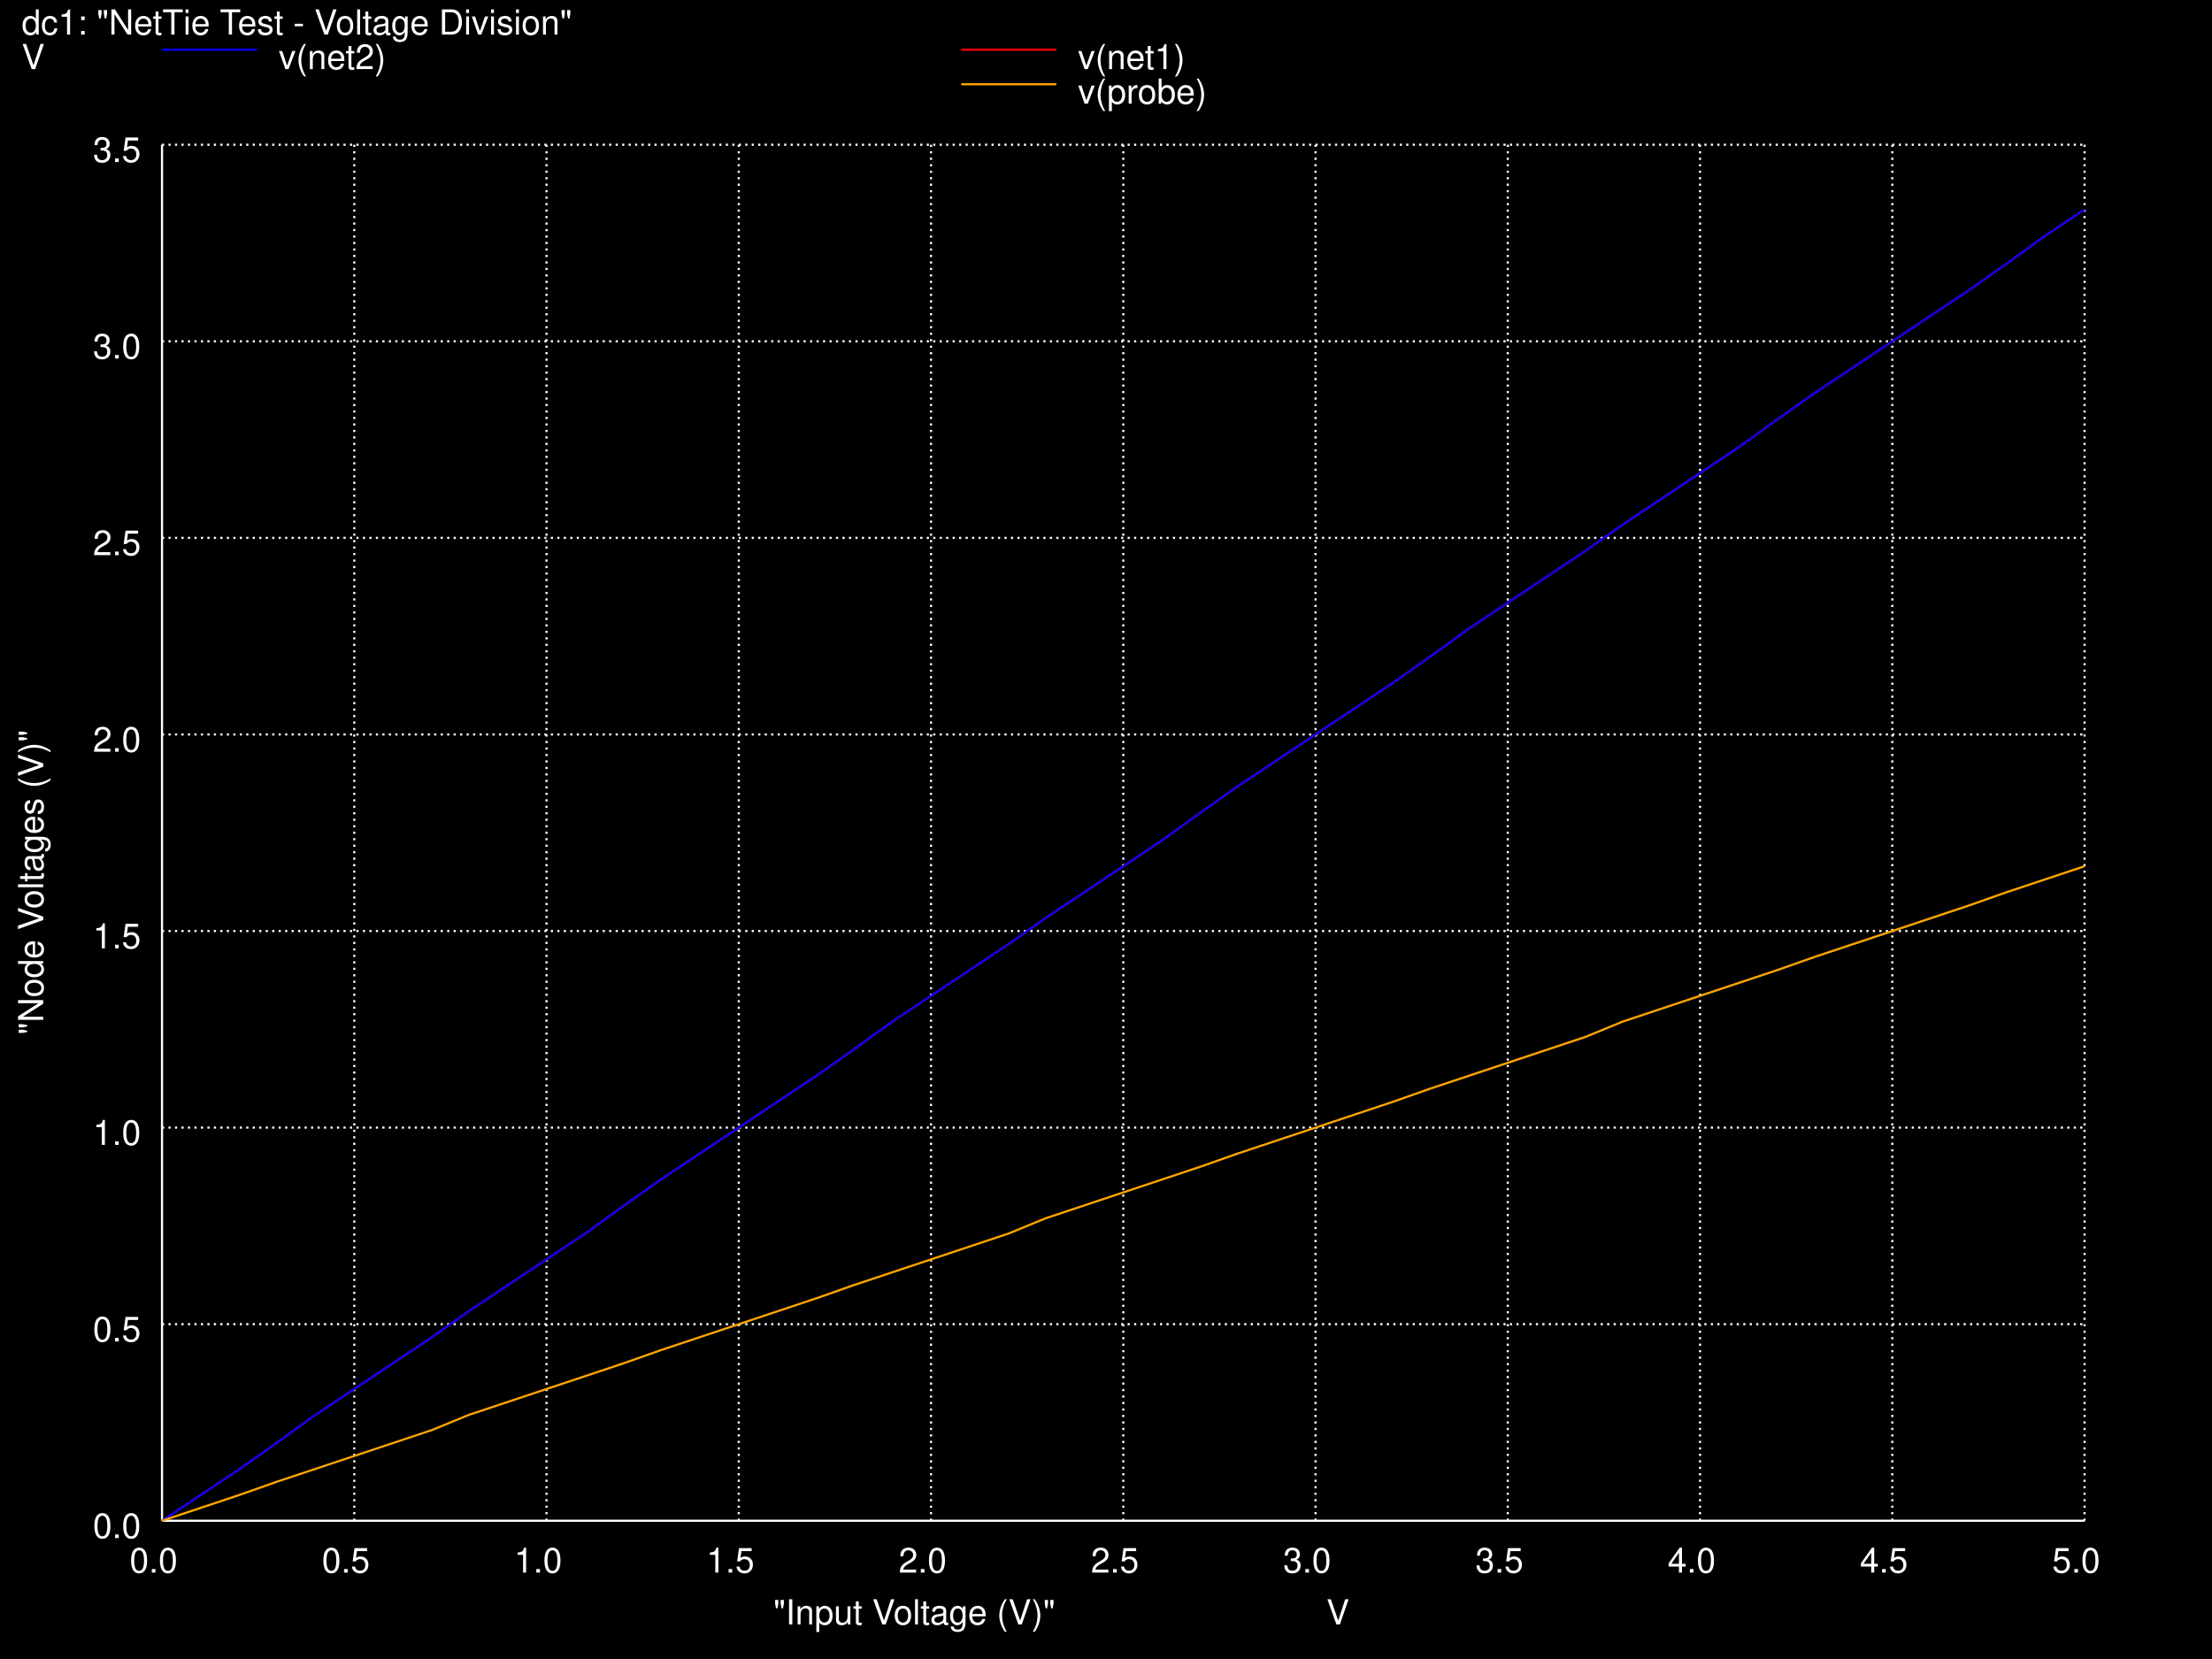
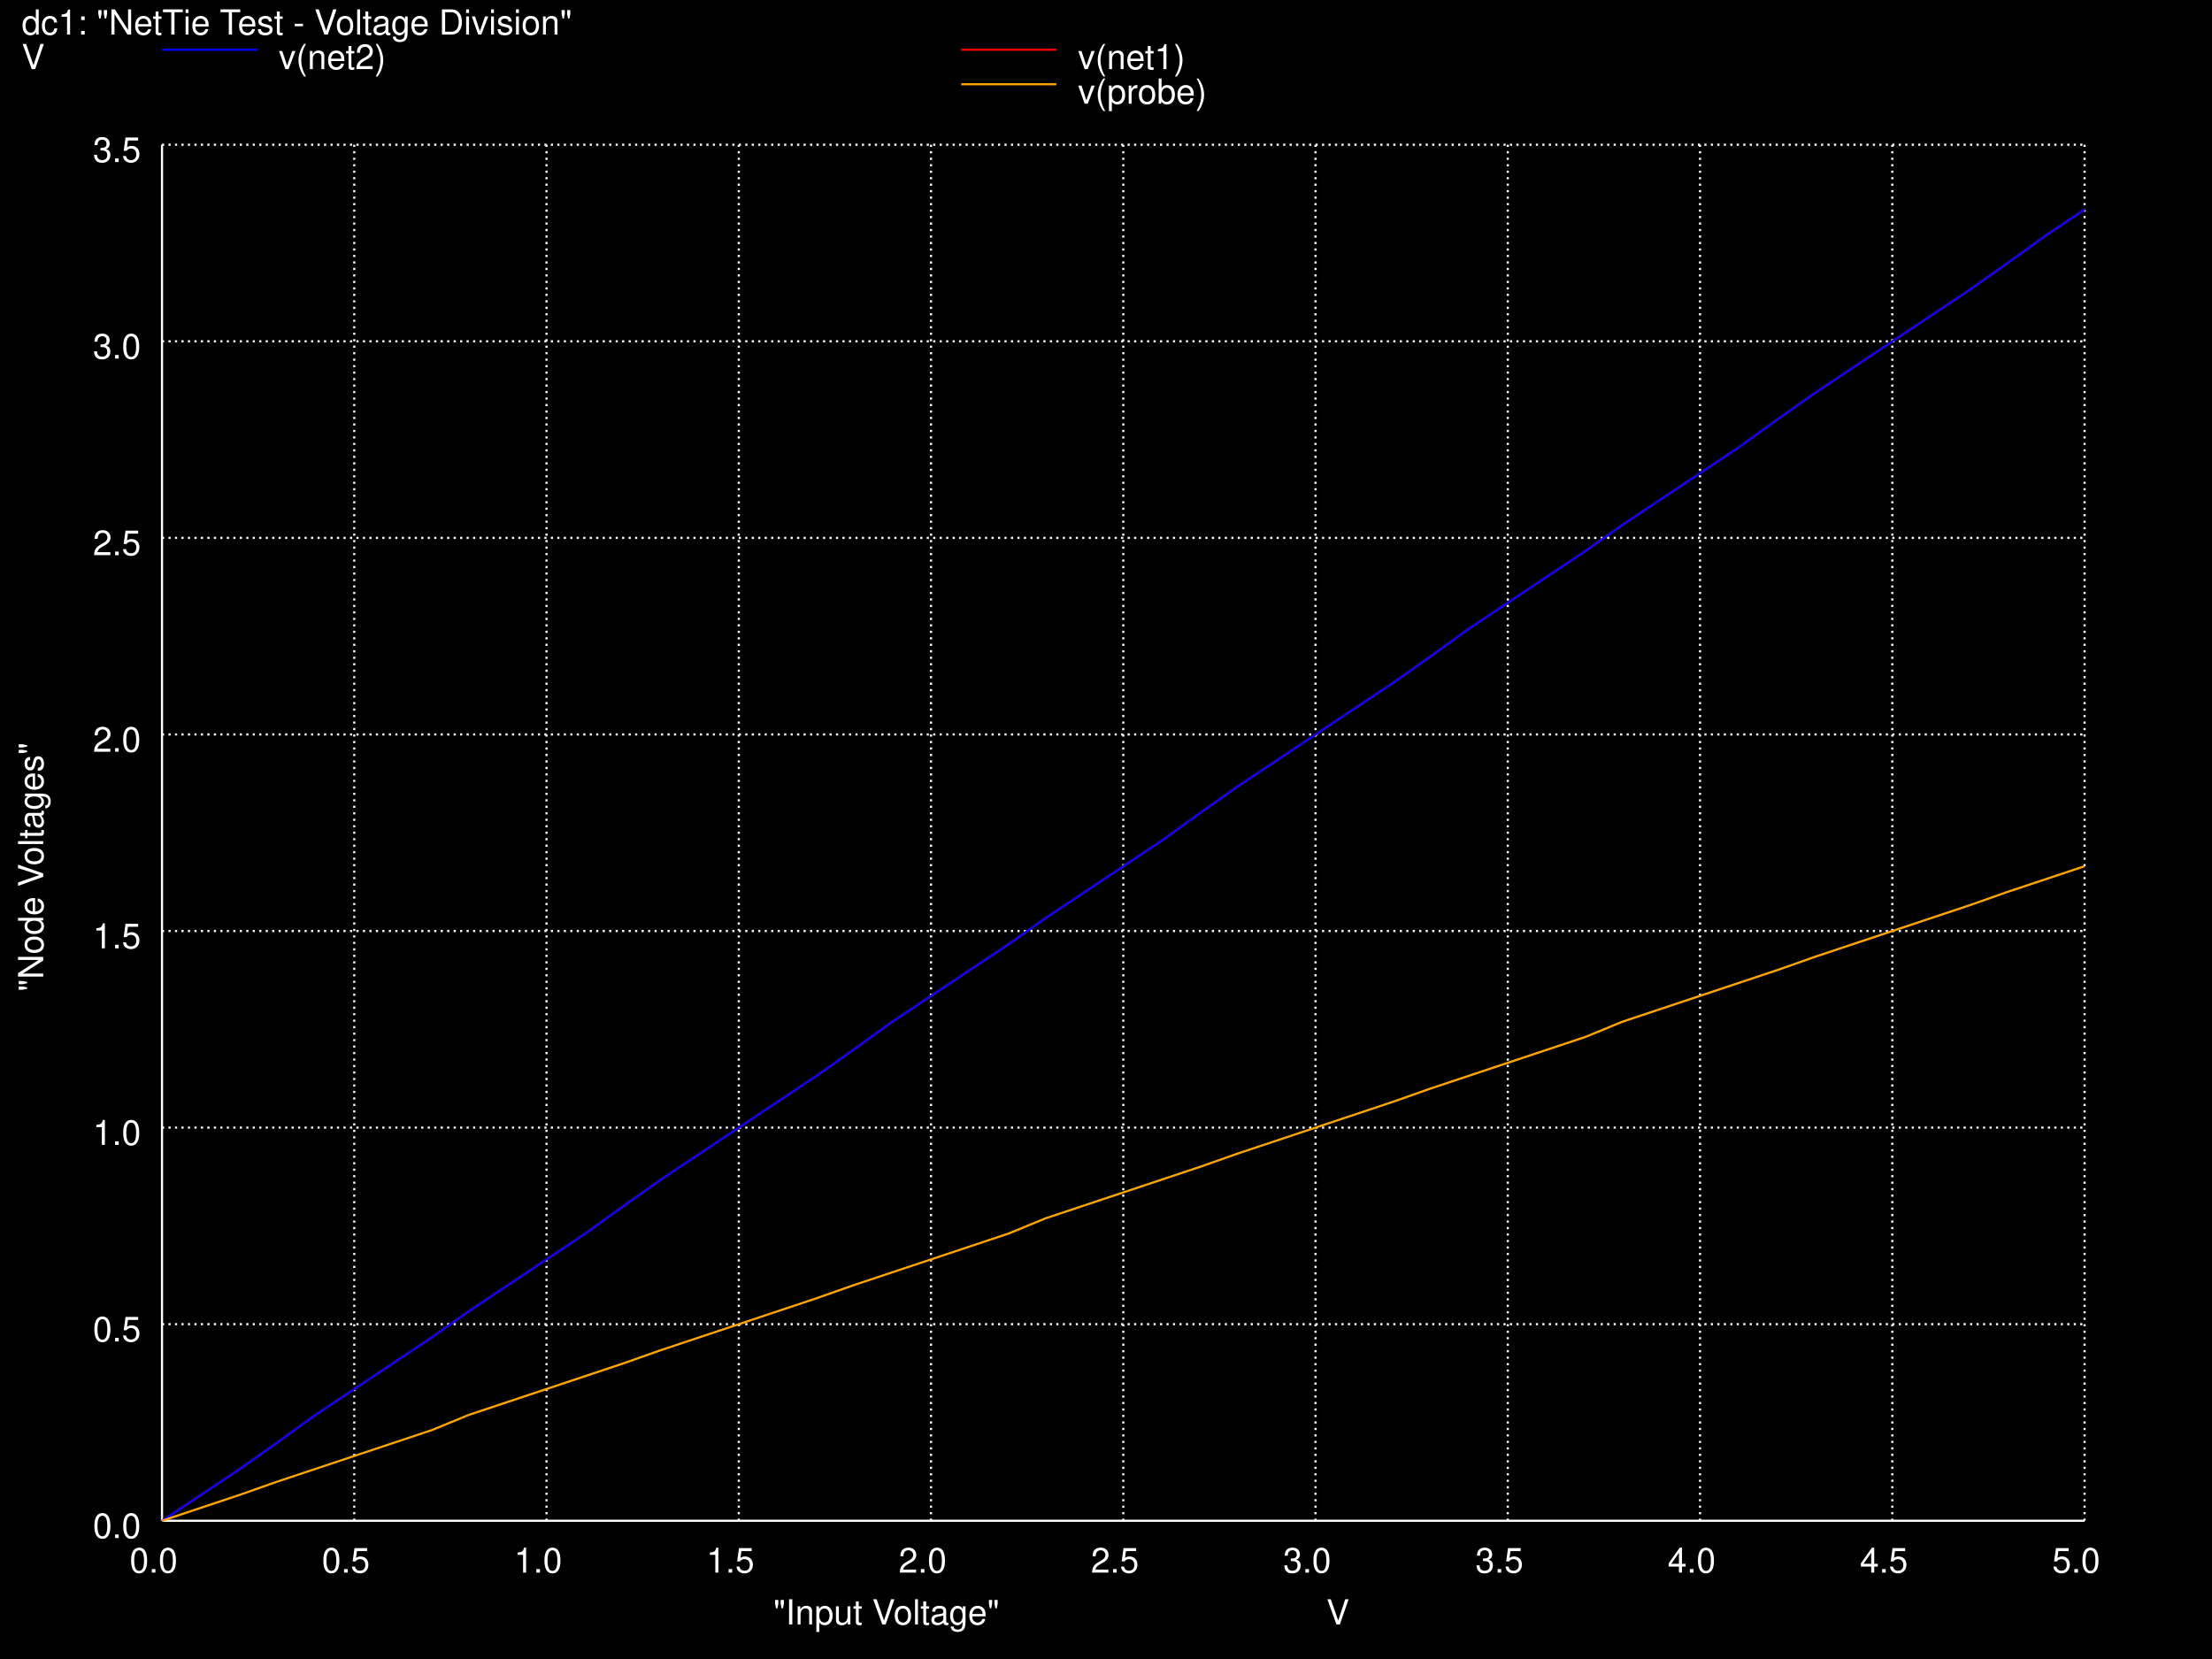
<svg xmlns="http://www.w3.org/2000/svg" version="1.1" width="100%" height="100%" viewBox="0 0 1024 768" style="fill: none; font-family: Helvetica;  font: Helvetica; ">
  <rect x="0" y="0" width="1024" height="768" fill="black" stroke="none" />
  <text stroke="none" fill="white" font-size="16" x="358" y="752">
- "Input Voltage (V)"
+ "Input Voltage"
</text>
-   <text transform="rotate(-90, 20, 479)" stroke="none" fill="white" font-size="16" x="20" y="479">
- "Node Voltages (V)"
+   <text transform="rotate(-90, 20, 459)" stroke="none" fill="white" font-size="16" x="20" y="459">
+ "Node Voltages"
</text>
  <text stroke="none" fill="white" font-size="16" x="10" y="16">
dc1: "NetTie Test - Voltage Division"
</text>
  <path stroke="white" d="M75 704l0 -637" />
  <text stroke="none" fill="white" font-size="16" x="60" y="728">
0.0
</text>
  <path stroke="white" stroke-dasharray="1,2" d="M164 704l0 -637" />
  <text stroke="none" fill="white" font-size="16" x="149" y="728">
0.5
</text>
  <path stroke="white" stroke-dasharray="1,2" d="M253 704l0 -637" />
  <text stroke="none" fill="white" font-size="16" x="238" y="728">
1.0
</text>
  <path stroke="white" stroke-dasharray="1,2" d="M342 704l0 -637" />
  <text stroke="none" fill="white" font-size="16" x="327" y="728">
1.5
</text>
  <path stroke="white" stroke-dasharray="1,2" d="M431 704l0 -637" />
  <text stroke="none" fill="white" font-size="16" x="416" y="728">
2.0
</text>
  <path stroke="white" stroke-dasharray="1,2" d="M520 704l0 -637" />
  <text stroke="none" fill="white" font-size="16" x="505" y="728">
2.5
</text>
  <path stroke="white" stroke-dasharray="1,2" d="M609 704l0 -637" />
  <text stroke="none" fill="white" font-size="16" x="594" y="728">
3.0
</text>
  <path stroke="white" stroke-dasharray="1,2" d="M698 704l0 -637" />
  <text stroke="none" fill="white" font-size="16" x="683" y="728">
3.5
</text>
  <path stroke="white" stroke-dasharray="1,2" d="M787 704l0 -637" />
  <text stroke="none" fill="white" font-size="16" x="772" y="728">
4.0
</text>
  <path stroke="white" stroke-dasharray="1,2" d="M876 704l0 -637" />
  <text stroke="none" fill="white" font-size="16" x="861" y="728">
4.5
</text>
  <path stroke="white" stroke-dasharray="1,2" d="M965 704l0 -637" />
  <text stroke="none" fill="white" font-size="16" x="950" y="728">
5.0
</text>
  <text stroke="none" fill="white" font-size="16" x="614" y="752">
V
</text>
  <path stroke="white" d="M75 704l890 0" />
  <text stroke="none" fill="white" font-size="16" x="43" y="712">
0.0
</text>
  <path stroke="white" stroke-dasharray="1,2" d="M75 613l890 0" />
  <text stroke="none" fill="white" font-size="16" x="43" y="621">
0.5
</text>
  <path stroke="white" stroke-dasharray="1,2" d="M75 522l890 0" />
  <text stroke="none" fill="white" font-size="16" x="43" y="530">
1.0
</text>
  <path stroke="white" stroke-dasharray="1,2" d="M75 431l890 0" />
  <text stroke="none" fill="white" font-size="16" x="43" y="439">
1.5
</text>
  <path stroke="white" stroke-dasharray="1,2" d="M75 340l890 0" />
  <text stroke="none" fill="white" font-size="16" x="43" y="348">
2.0
</text>
  <path stroke="white" stroke-dasharray="1,2" d="M75 249l890 0" />
  <text stroke="none" fill="white" font-size="16" x="43" y="257">
2.5
</text>
  <path stroke="white" stroke-dasharray="1,2" d="M75 158l890 0" />
  <text stroke="none" fill="white" font-size="16" x="43" y="166">
3.0
</text>
  <path stroke="white" stroke-dasharray="1,2" d="M75 67l890 0" />
  <text stroke="none" fill="white" font-size="16" x="43" y="75">
3.5
</text>
  <text stroke="none" fill="white" font-size="16" x="10" y="32">
V
</text>
  <path stroke="red" d="M445 23l44 0" />
  <text stroke="none" fill="white" font-size="16" x="499" y="32">
v(net1)
</text>
  <path stroke="red" d="M75 704l36 -24 17 -12 18 -13 54 -36 17 -12 54 -36 18 -13 17 -12 72 -48 17 -12 18 -13 54 -36 17 -12 54 -36 18 -13 17 -12 72 -48 17 -12 18 -13 54 -36 17 -12 54 -36 18 -13 17 -12 72 -48 17 -12 18 -13 18 -12" />
  <path stroke="blue" d="M75 23l44 0" />
  <text stroke="none" fill="white" font-size="16" x="129" y="32">
v(net2)
</text>
  <path stroke="blue" d="M75 704l36 -24 17 -12 18 -13 54 -36 17 -12 54 -36 18 -13 17 -12 72 -48 17 -12 18 -13 54 -36 17 -12 54 -36 18 -13 17 -12 72 -48 17 -12 18 -13 54 -36 17 -12 54 -36 18 -13 17 -12 72 -48 17 -12 18 -13 18 -12" />
  <path stroke="#FFA500" d="M445 39l44 0" />
  <text stroke="none" fill="white" font-size="16" x="499" y="48">
v(probe)
</text>
  <path stroke="#FFA500" d="M75 704l36 -12 17 -6 72 -24 17 -7 72 -24 17 -6 72 -24 17 -6 72 -24 17 -7 72 -24 17 -6 72 -24 17 -6 72 -24 17 -7 72 -24 17 -6 72 -24 17 -6 36 -12" />
</svg>
